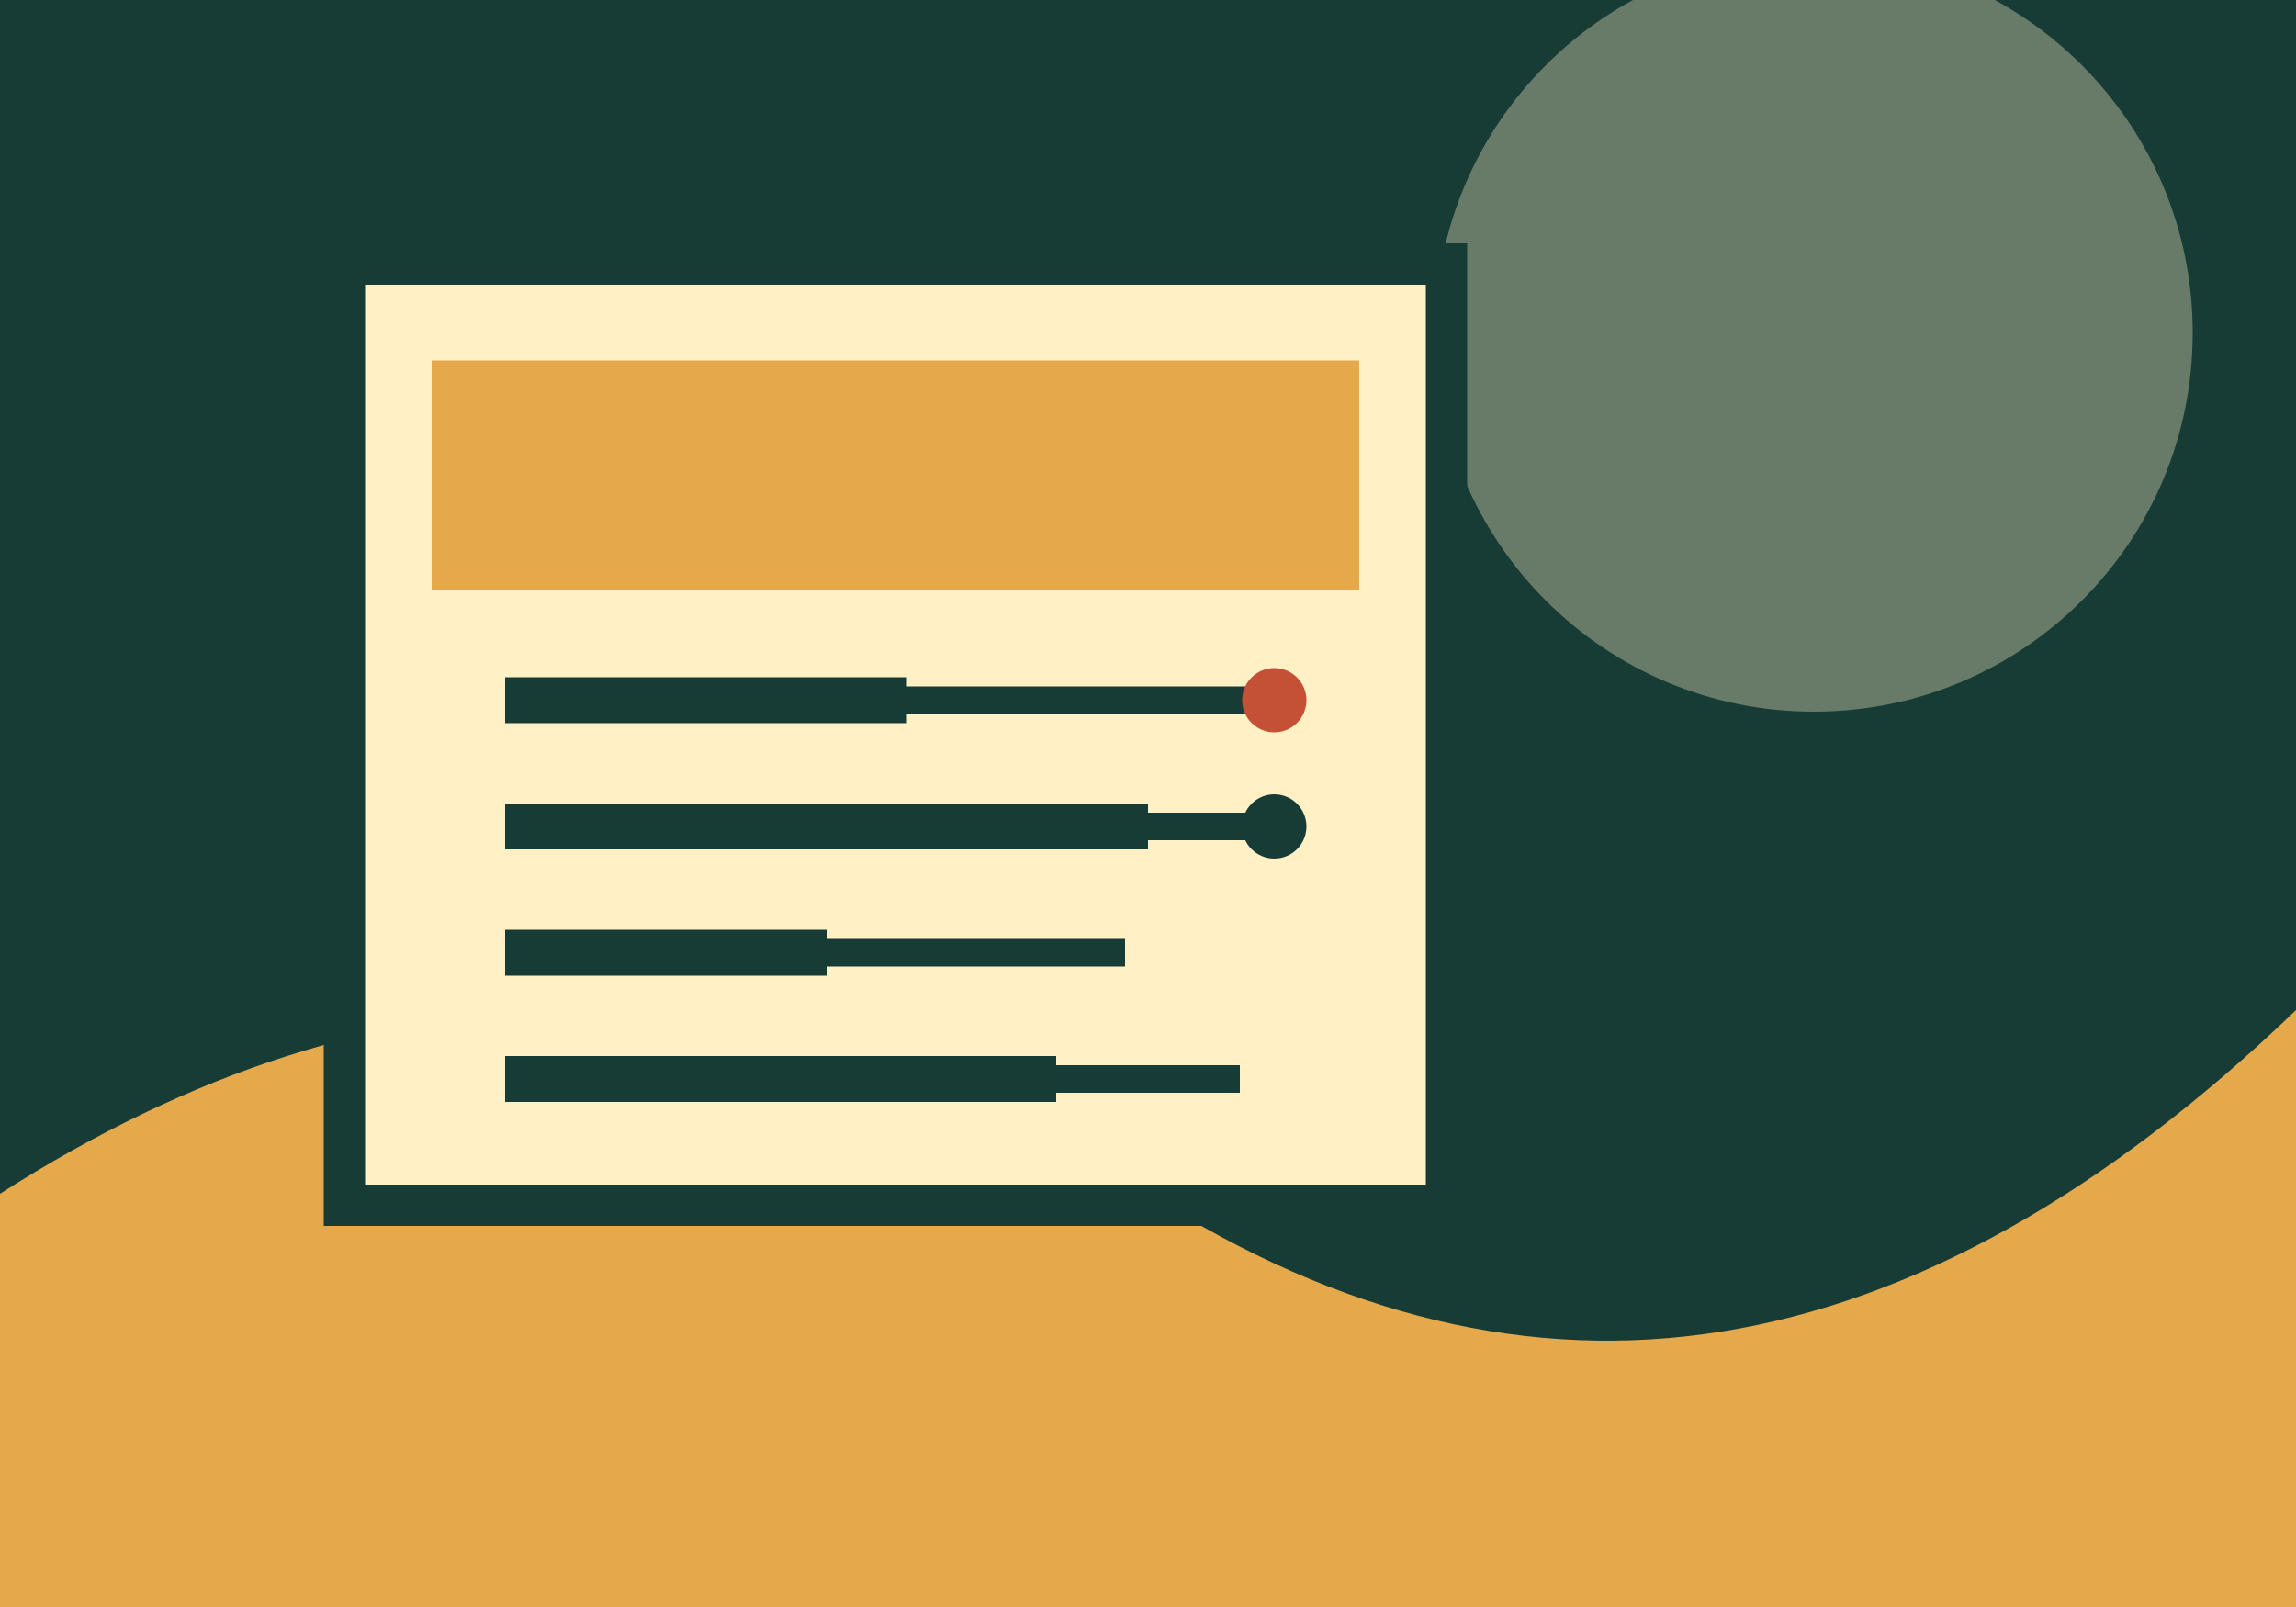
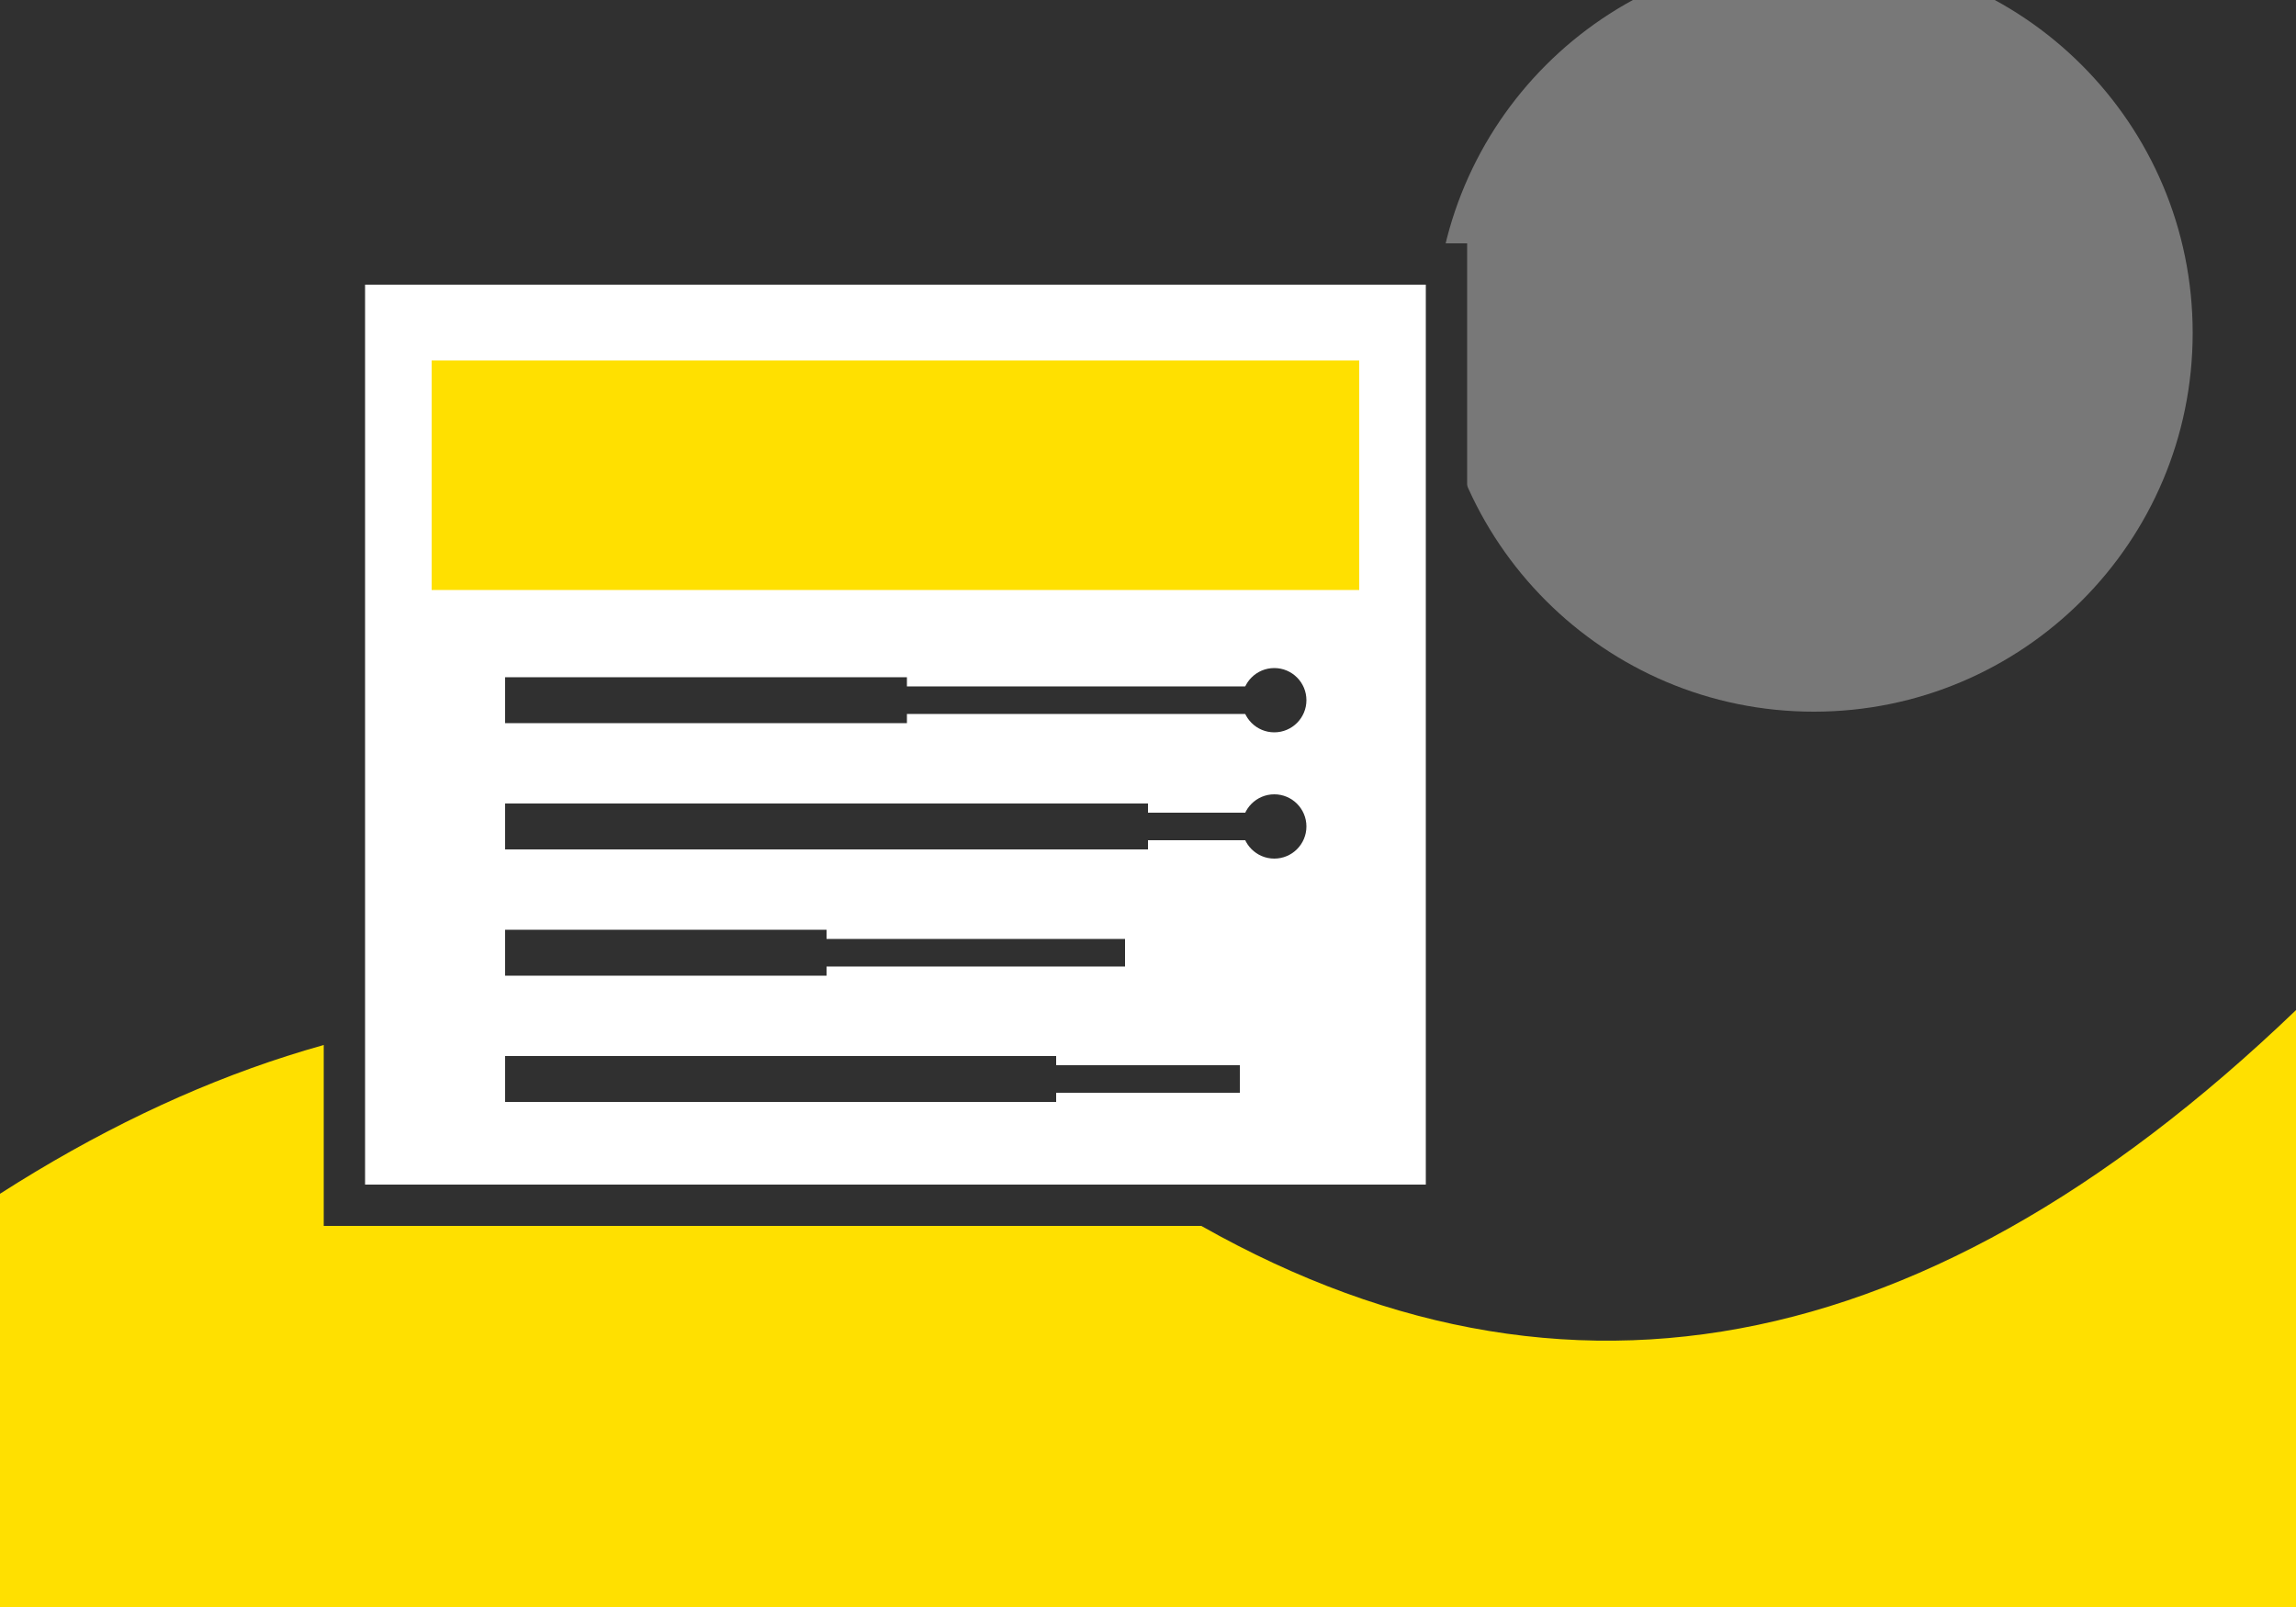
<svg xmlns="http://www.w3.org/2000/svg" viewBox="0 0 1000 700" role="img" aria-label="Tax calendar, document stack, calculator and timeline">
-   <rect width="1000" height="700" fill="#173c35" />
-   <path d="M0 520Q250 360 500 520T1000 440V700H0Z" fill="#e5a94c" />
-   <circle cx="790" cy="145" r="165" fill="#fff0c5" opacity=".35" />
+   <rect width="1000" height="700" fill="#303030" />
+   <path d="M0 520Q250 360 500 520T1000 440V700H0Z" fill="#FFE000" />
+   <circle cx="790" cy="145" r="165" fill="#FFFFFF" opacity=".35" />
  <g transform="translate(150 115)">
-     <rect x="0" y="0" width="480" height="410" fill="#fff0c5" stroke="#173c35" stroke-width="18" />
-     <rect x="38" y="42" width="404" height="100" fill="#e5a94c" />
-     <path d="M70 190H405M70 245H405M70 300H340M70 355H390" stroke="#173c35" stroke-width="12" />
-     <path d="M70 190H245M70 245H350M70 300H210M70 355H310" stroke="#173c35" stroke-width="20" />
-     <circle cx="405" cy="190" r="14" fill="#c45135" />
-     <circle cx="405" cy="245" r="14" fill="#173c35" />
+     <rect x="0" y="0" width="480" height="410" fill="#FFFFFF" stroke="#303030" stroke-width="18" />
+     <rect x="38" y="42" width="404" height="100" fill="#FFE000" />
+     <path d="M70 190H405M70 245H405M70 300H340M70 355H390" stroke="#303030" stroke-width="12" />
+     <path d="M70 190H245M70 245H350M70 300H210M70 355H310" stroke="#303030" stroke-width="20" />
+     <circle cx="405" cy="190" r="14" fill="#303030" />
+     <circle cx="405" cy="245" r="14" fill="#303030" />
  </g>
-   <g transform="translate(650 350)" fill="none" stroke="#173c35" stroke-width="20">
+   <g transform="translate(650 350)" fill="none" stroke="#303030" stroke-width="20">
    <circle cx="100" cy="100" r="86" />
    <path d="M100 14V186M14 100H186M40 40L160 160M160 40L40 160" />
  </g>
-   <text x="55" y="65" font-family="Georgia,serif" font-size="28" fill="#173c35" letter-spacing="5">DIRECT TAX / DEADLINES</text>
+   <text x="55" y="65" font-family="Georgia,serif" font-size="28" fill="#303030" letter-spacing="5">DIRECT TAX / DEADLINES</text>
</svg>
